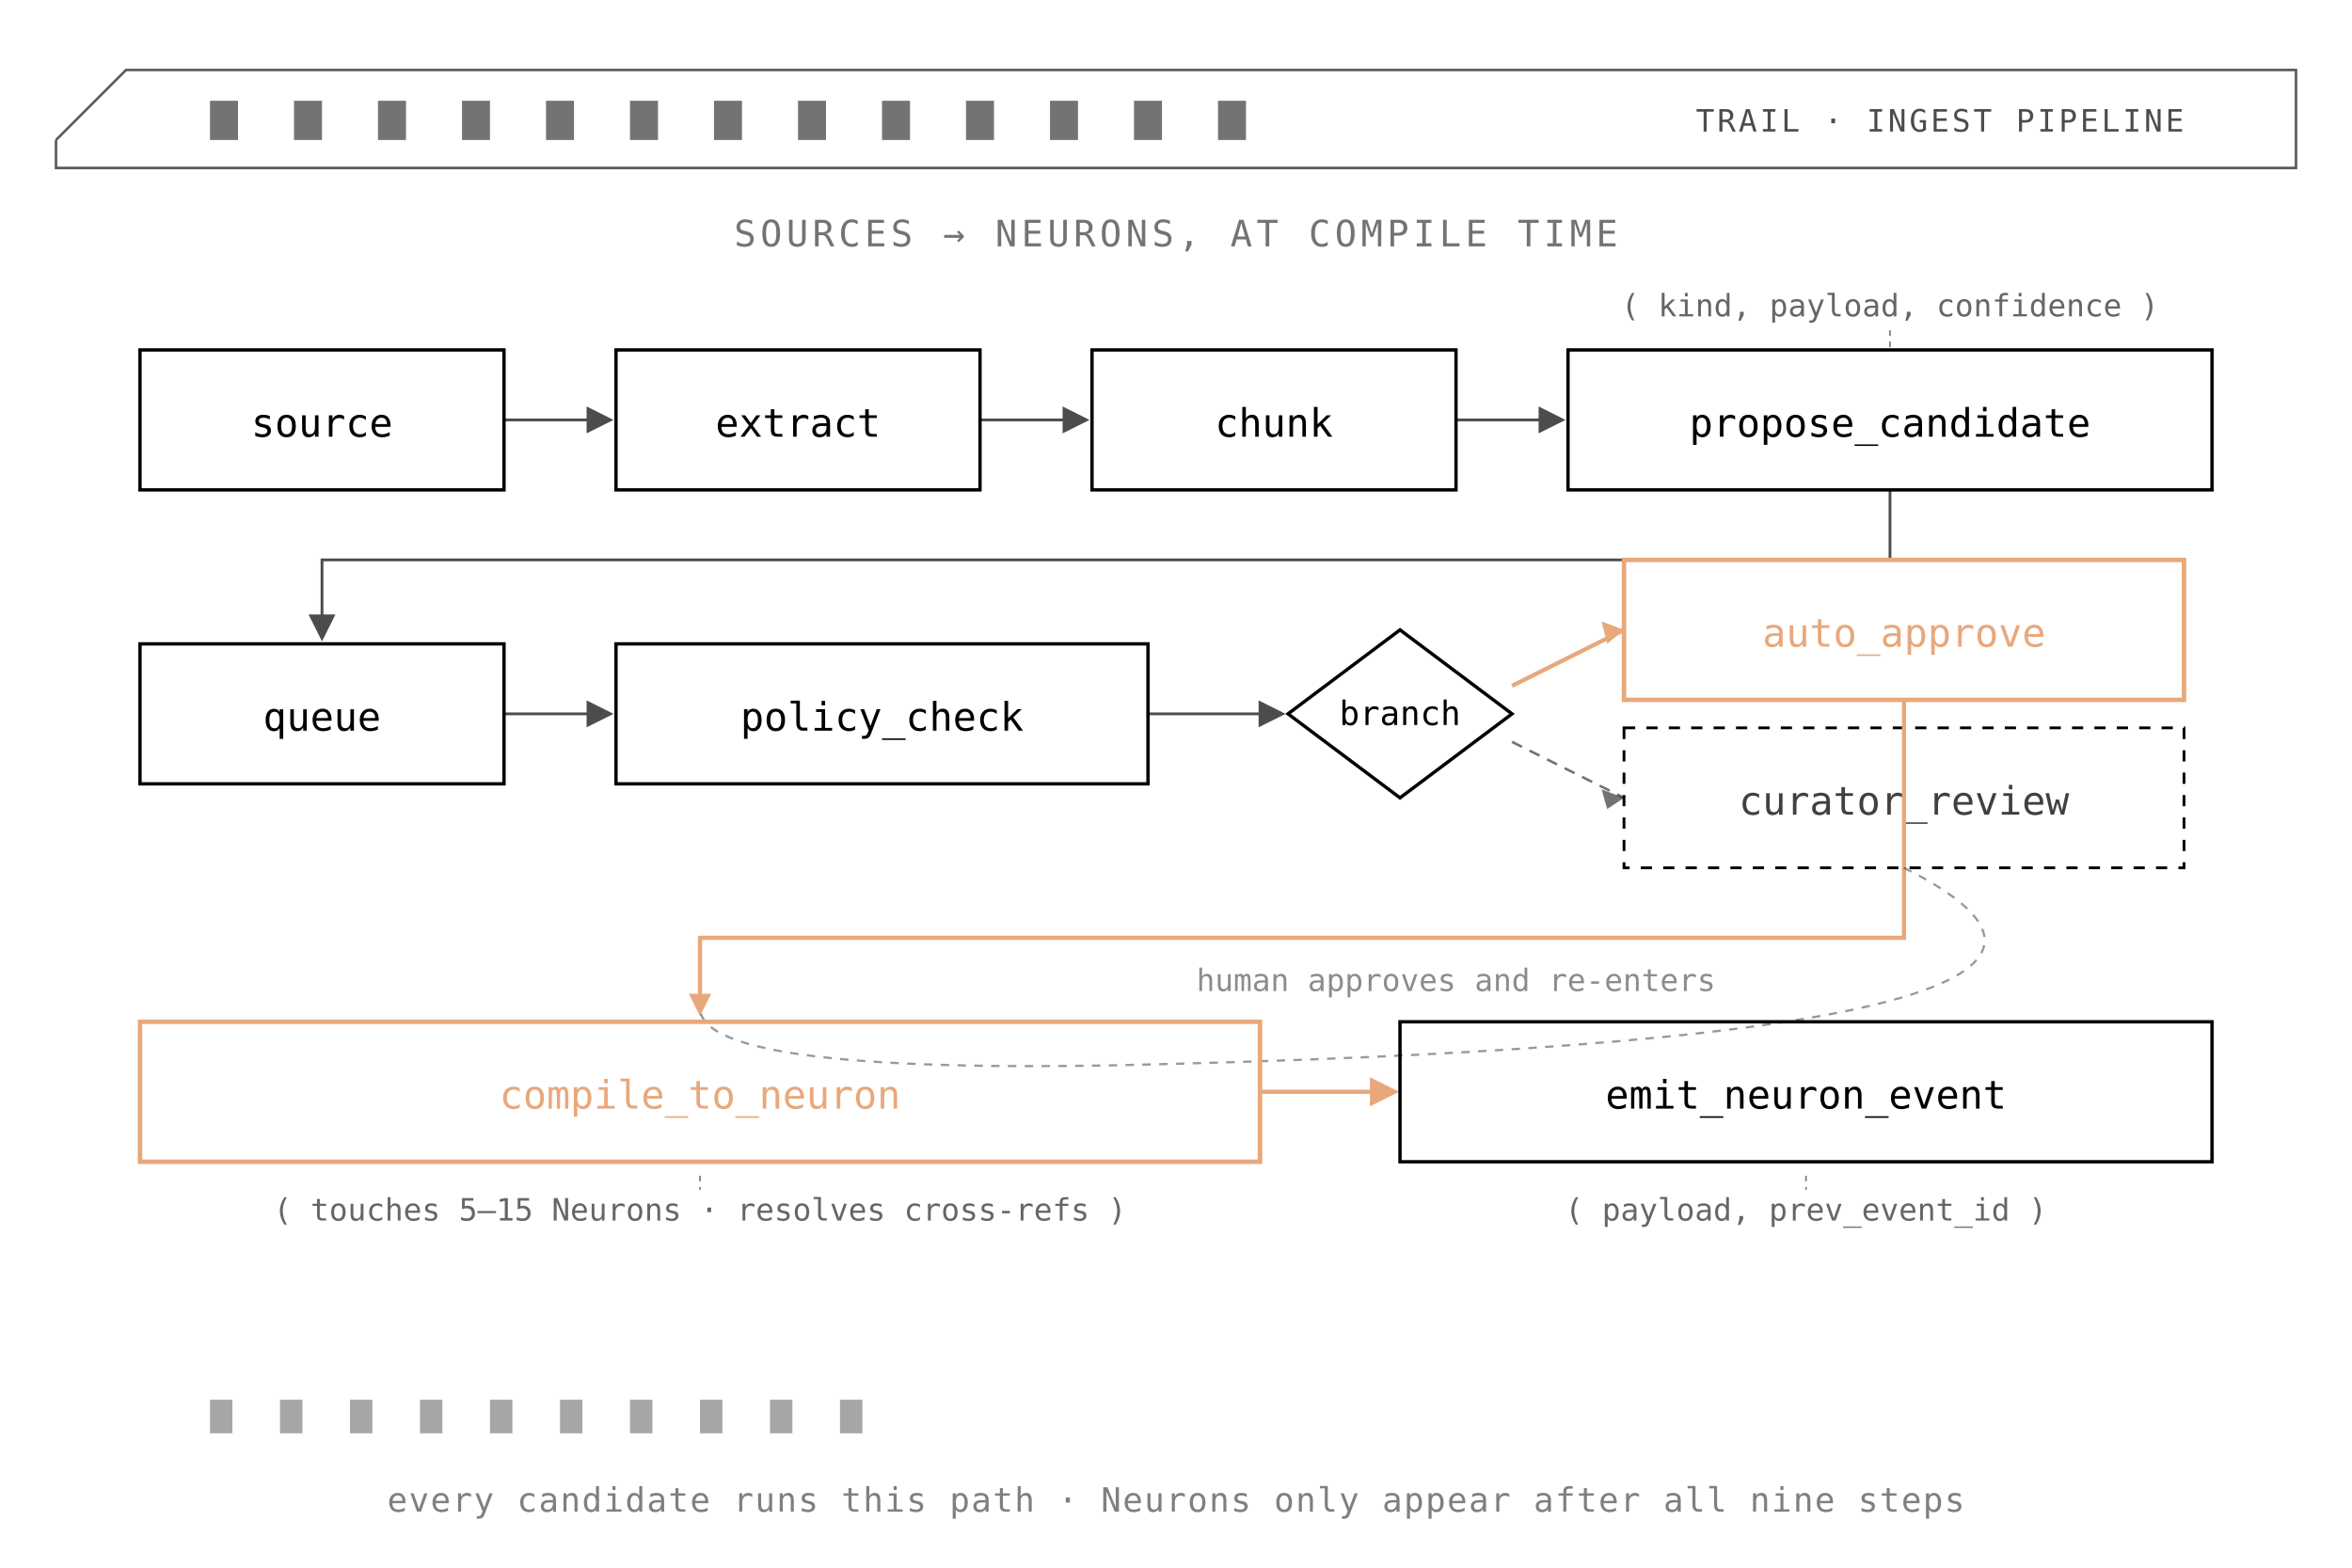
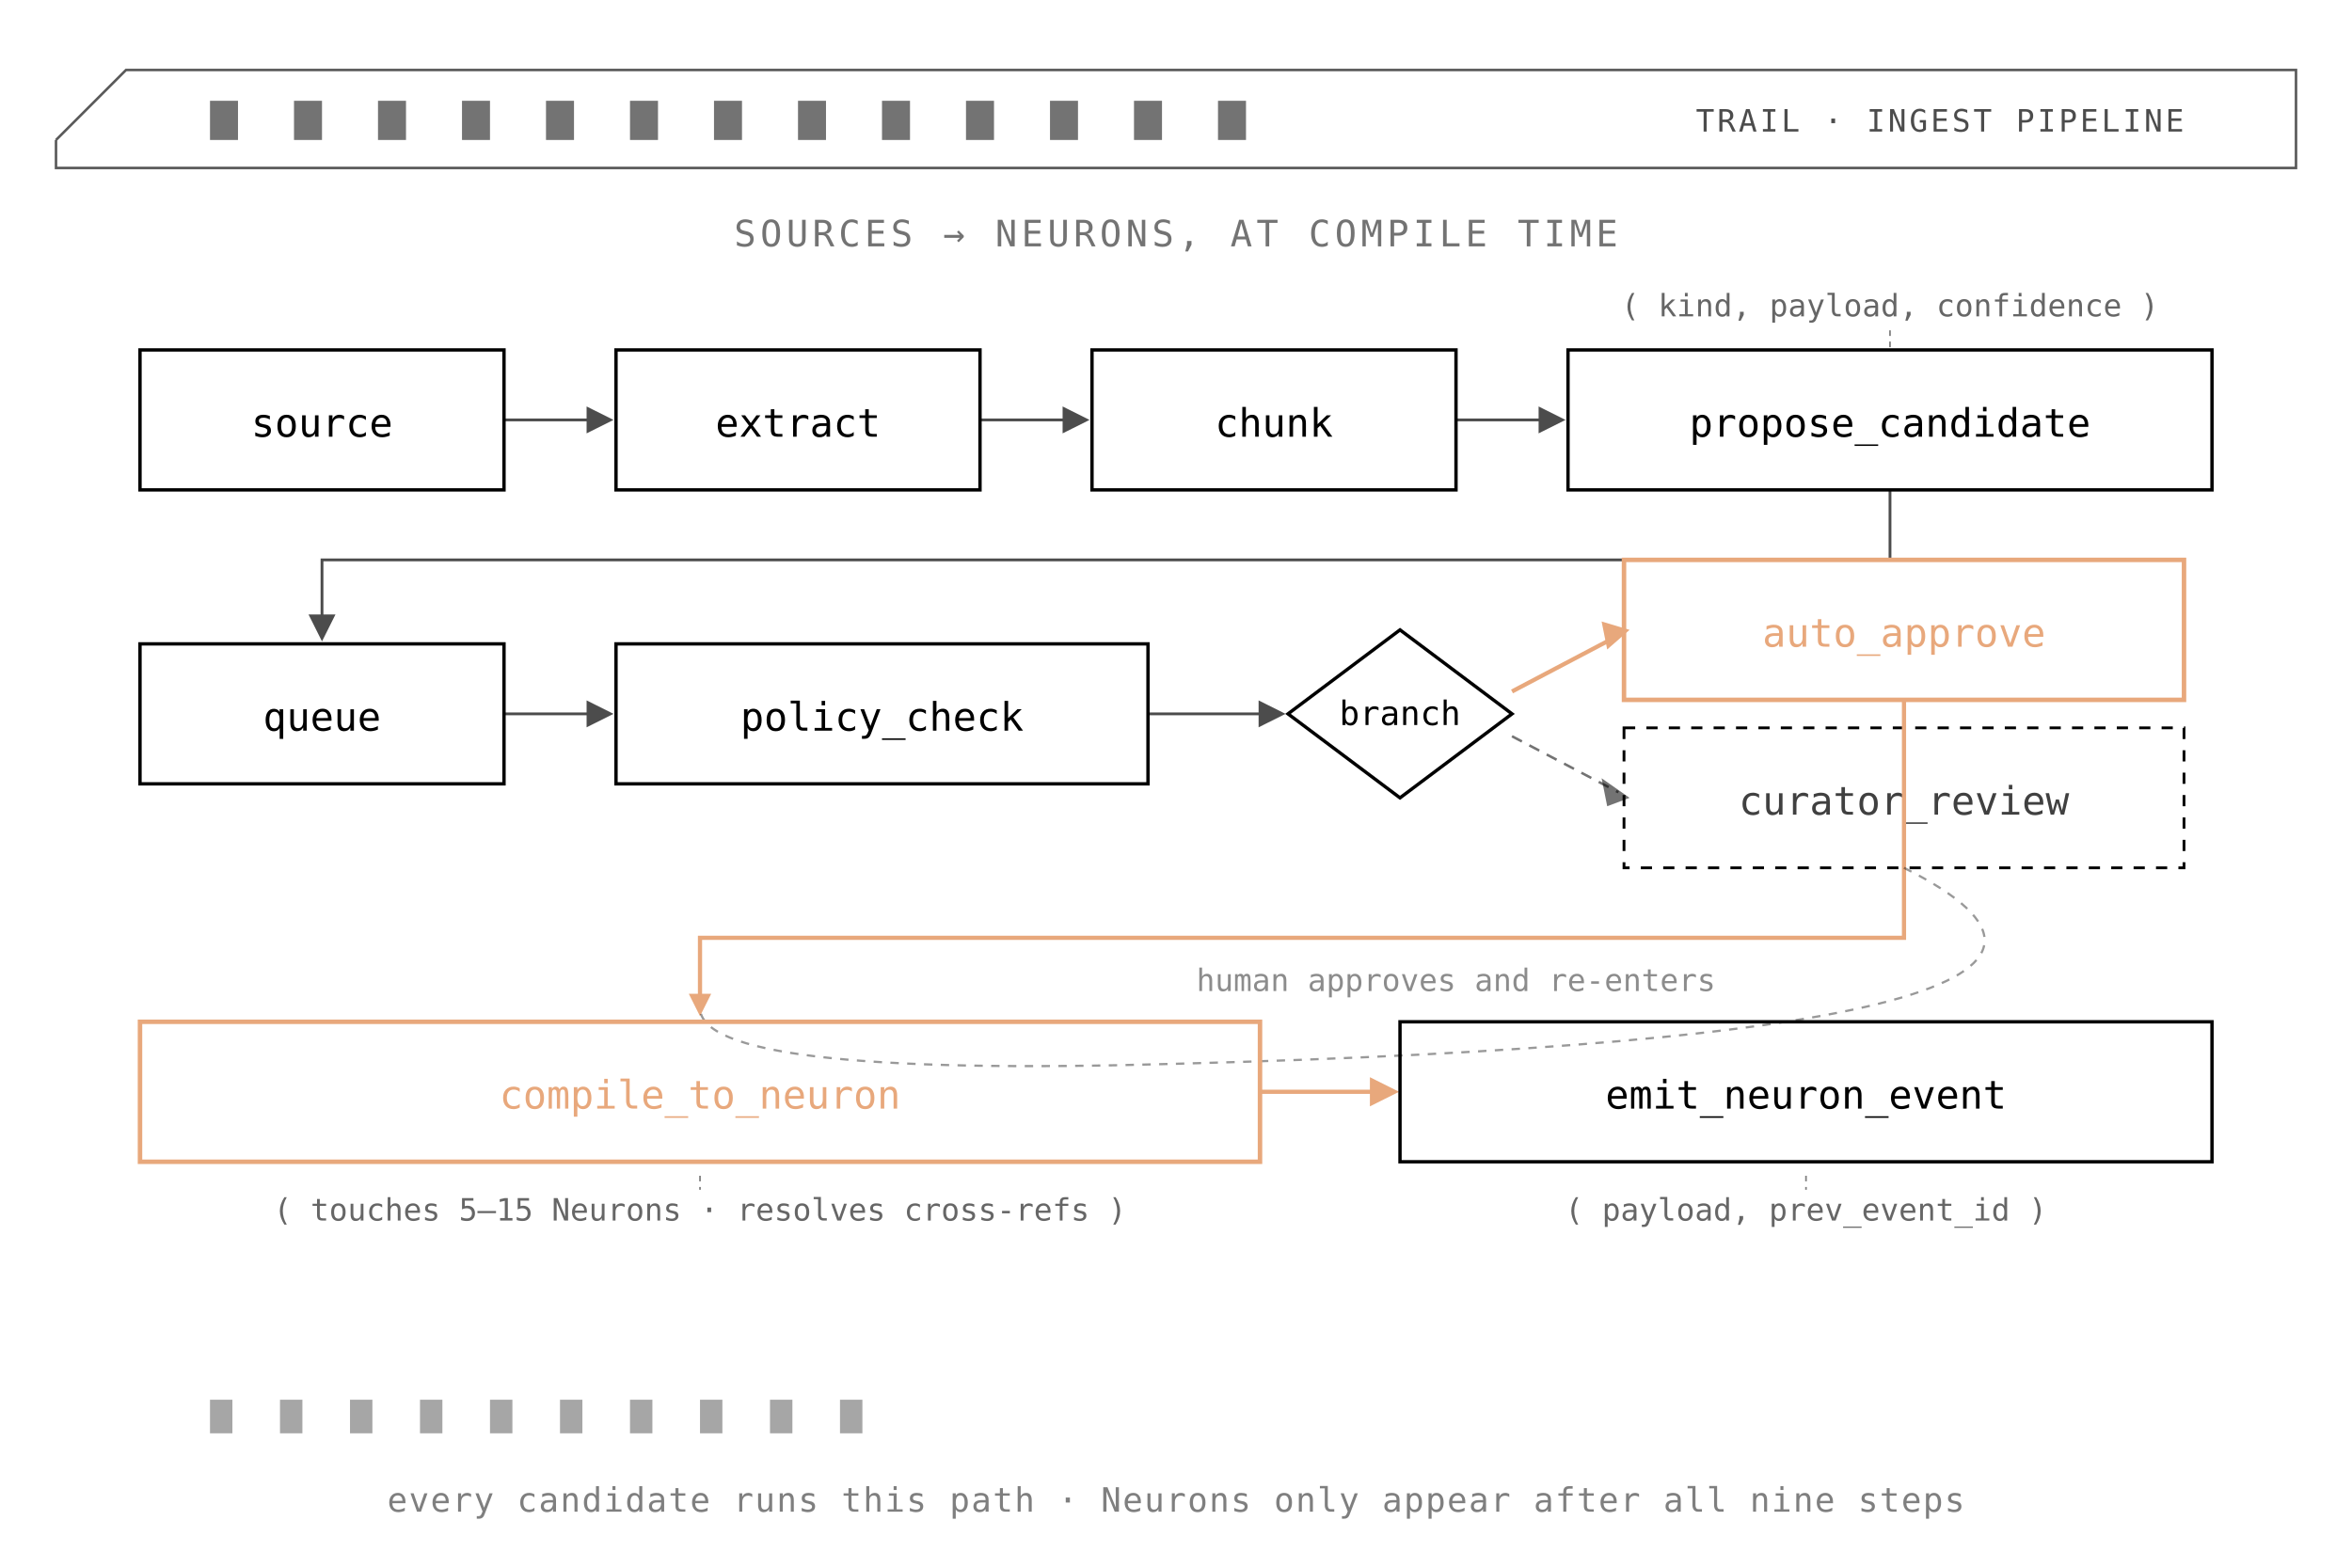
<svg xmlns="http://www.w3.org/2000/svg" viewBox="0 0 840 560" role="img" aria-label="Trail ingest pipeline: source through extract, chunk, propose_candidate, queue, policy_check, branching to auto_approve or curator_review, then compile_to_neuron and emit_neuron_event">
  <g fill="none" stroke="currentColor" stroke-width="0.9" opacity="0.65">
    <polyline points="20,50 45,25 820,25 820,60 20,60 20,50" />
  </g>
  <g fill="currentColor" opacity="0.55">
    <rect x="75" y="36" width="10" height="14" />
    <rect x="105" y="36" width="10" height="14" />
    <rect x="135" y="36" width="10" height="14" />
    <rect x="165" y="36" width="10" height="14" />
    <rect x="195" y="36" width="10" height="14" />
    <rect x="225" y="36" width="10" height="14" />
    <rect x="255" y="36" width="10" height="14" />
    <rect x="285" y="36" width="10" height="14" />
    <rect x="315" y="36" width="10" height="14" />
    <rect x="345" y="36" width="10" height="14" />
    <rect x="375" y="36" width="10" height="14" />
    <rect x="405" y="36" width="10" height="14" />
    <rect x="435" y="36" width="10" height="14" />
  </g>
  <text x="780" y="47" font-family="monospace" font-size="11" fill="currentColor" text-anchor="end" opacity="0.7" letter-spacing="1">TRAIL · INGEST PIPELINE</text>
  <text x="420" y="88" font-family="monospace" font-size="13" fill="currentColor" text-anchor="middle" opacity="0.55" letter-spacing="1.5">SOURCES → NEURONS, AT COMPILE TIME</text>
  <g font-family="monospace" font-size="14" fill="currentColor" text-anchor="middle">
    <rect x="50" y="125" width="130" height="50" fill="none" stroke="currentColor" stroke-width="1.2" />
    <text x="115" y="156">source</text>
    <rect x="220" y="125" width="130" height="50" fill="none" stroke="currentColor" stroke-width="1.2" />
    <text x="285" y="156">extract</text>
    <rect x="390" y="125" width="130" height="50" fill="none" stroke="currentColor" stroke-width="1.2" />
    <text x="455" y="156">chunk</text>
    <rect x="560" y="125" width="230" height="50" fill="none" stroke="currentColor" stroke-width="1.2" />
    <text x="675" y="156">propose_candidate</text>
  </g>
  <g font-family="monospace" font-size="11" fill="currentColor" opacity="0.6" text-anchor="middle">
    <text x="675" y="113">( kind, payload, confidence )</text>
  </g>
  <g stroke="currentColor" stroke-width="0.6" stroke-dasharray="2,2" opacity="0.5">
    <line x1="675" y1="118" x2="675" y2="125" />
  </g>
  <g stroke="currentColor" stroke-width="1" opacity="0.7">
    <line x1="180" y1="150" x2="216" y2="150" />
    <polygon points="218,150 210,146 210,154" fill="currentColor" />
    <line x1="350" y1="150" x2="386" y2="150" />
    <polygon points="388,150 380,146 380,154" fill="currentColor" />
    <line x1="520" y1="150" x2="556" y2="150" />
    <polygon points="558,150 550,146 550,154" fill="currentColor" />
  </g>
  <g stroke="currentColor" stroke-width="1" opacity="0.7" fill="none">
    <path d="M 675 175 L 675 200 L 115 200 L 115 225" />
    <polygon points="115,228 111,220 119,220" fill="currentColor" />
  </g>
  <g font-family="monospace" font-size="14" fill="currentColor" text-anchor="middle">
    <rect x="50" y="230" width="130" height="50" fill="none" stroke="currentColor" stroke-width="1.2" />
    <text x="115" y="261">queue</text>
    <rect x="220" y="230" width="190" height="50" fill="none" stroke="currentColor" stroke-width="1.2" />
    <text x="315" y="261">policy_check</text>
  </g>
  <g stroke="currentColor" stroke-width="1" opacity="0.7">
    <line x1="180" y1="255" x2="216" y2="255" />
    <polygon points="218,255 210,251 210,259" fill="currentColor" />
  </g>
  <g fill="none" stroke="currentColor" stroke-width="1.2">
    <polygon points="460,255 500,225 540,255 500,285" />
  </g>
  <text x="500" y="259" font-family="monospace" font-size="12" fill="currentColor" text-anchor="middle">branch</text>
  <g stroke="currentColor" stroke-width="1" opacity="0.7">
    <line x1="410" y1="255" x2="456" y2="255" />
    <polygon points="458,255 450,251 450,259" fill="currentColor" />
  </g>
  <g font-family="monospace" font-size="14" fill="currentColor" text-anchor="middle">
    <rect x="580" y="200" width="200" height="50" fill="none" stroke="#e8a87c" stroke-width="1.6" />
    <text x="680" y="231" fill="#e8a87c">auto_approve</text>
    <rect x="580" y="260" width="200" height="50" fill="none" stroke="currentColor" stroke-width="1" stroke-dasharray="4,4" />
    <text x="680" y="291" opacity="0.75">curator_review</text>
  </g>
  <g fill="none">
-     <path d="M 540 245 L 580 225" stroke="#e8a87c" stroke-width="1.5" />
-     <polygon points="580,225 572,222 574,230" fill="#e8a87c" />
-     <path d="M 540 265 L 580 285" stroke="currentColor" stroke-width="0.9" opacity="0.55" stroke-dasharray="4,3" />
-     <polygon points="580,285 572,282 574,289" fill="currentColor" opacity="0.55" />
+     <line x1="540" y1="247" x2="578" y2="227" stroke="#e8a87c" stroke-width="1.5" />
+     <polygon points="582,225 572,222 574,232" fill="#e8a87c" />
+     <line x1="540" y1="263" x2="578" y2="283" stroke="currentColor" stroke-width="0.9" opacity="0.55" stroke-dasharray="4,3" />
+     <polygon points="582,285 572,278 574,288" fill="currentColor" opacity="0.55" />
  </g>
  <g fill="none" stroke="#e8a87c" stroke-width="1.5">
    <path d="M 680 250 L 680 335 L 250 335 L 250 360" />
  </g>
  <polygon points="250,363 246,355 254,355" fill="#e8a87c" />
  <g fill="none" stroke="currentColor" stroke-width="0.8" opacity="0.4" stroke-dasharray="3,3">
    <path d="M 680 310 Q 800 370 420 380 Q 250 385 250 360" />
  </g>
  <text x="520" y="354" font-family="monospace" font-size="11" fill="currentColor" text-anchor="middle" opacity="0.45">human approves and re-enters</text>
  <g font-family="monospace" font-size="14" fill="#e8a87c" text-anchor="middle">
    <rect x="50" y="365" width="400" height="50" fill="none" stroke="#e8a87c" stroke-width="1.6" />
    <text x="250" y="396">compile_to_neuron</text>
  </g>
  <g font-family="monospace" font-size="11" fill="currentColor" opacity="0.6" text-anchor="middle">
    <text x="250" y="436">( touches 5–15 Neurons · resolves cross-refs )</text>
  </g>
  <g stroke="currentColor" stroke-width="0.6" stroke-dasharray="2,2" opacity="0.5">
    <line x1="250" y1="420" x2="250" y2="425" />
  </g>
  <g stroke="#e8a87c" stroke-width="1.5">
    <line x1="450" y1="390" x2="496" y2="390" />
    <polygon points="498,390 490,386 490,394" fill="#e8a87c" />
  </g>
  <g font-family="monospace" font-size="14" fill="currentColor" text-anchor="middle">
    <rect x="500" y="365" width="290" height="50" fill="none" stroke="currentColor" stroke-width="1.2" />
    <text x="645" y="396">emit_neuron_event</text>
  </g>
  <g font-family="monospace" font-size="11" fill="currentColor" opacity="0.6" text-anchor="middle">
    <text x="645" y="436">( payload, prev_event_id )</text>
  </g>
  <g stroke="currentColor" stroke-width="0.6" stroke-dasharray="2,2" opacity="0.5">
    <line x1="645" y1="420" x2="645" y2="425" />
  </g>
  <g fill="currentColor" opacity="0.35">
    <rect x="75" y="500" width="8" height="12" />
    <rect x="100" y="500" width="8" height="12" />
    <rect x="125" y="500" width="8" height="12" />
    <rect x="150" y="500" width="8" height="12" />
    <rect x="175" y="500" width="8" height="12" />
    <rect x="200" y="500" width="8" height="12" />
    <rect x="225" y="500" width="8" height="12" />
    <rect x="250" y="500" width="8" height="12" />
    <rect x="275" y="500" width="8" height="12" />
    <rect x="300" y="500" width="8" height="12" />
  </g>
  <text x="420" y="540" font-family="monospace" font-size="12" fill="currentColor" text-anchor="middle" opacity="0.5" letter-spacing="0.5">every candidate runs this path · Neurons only appear after all nine steps</text>
</svg>
